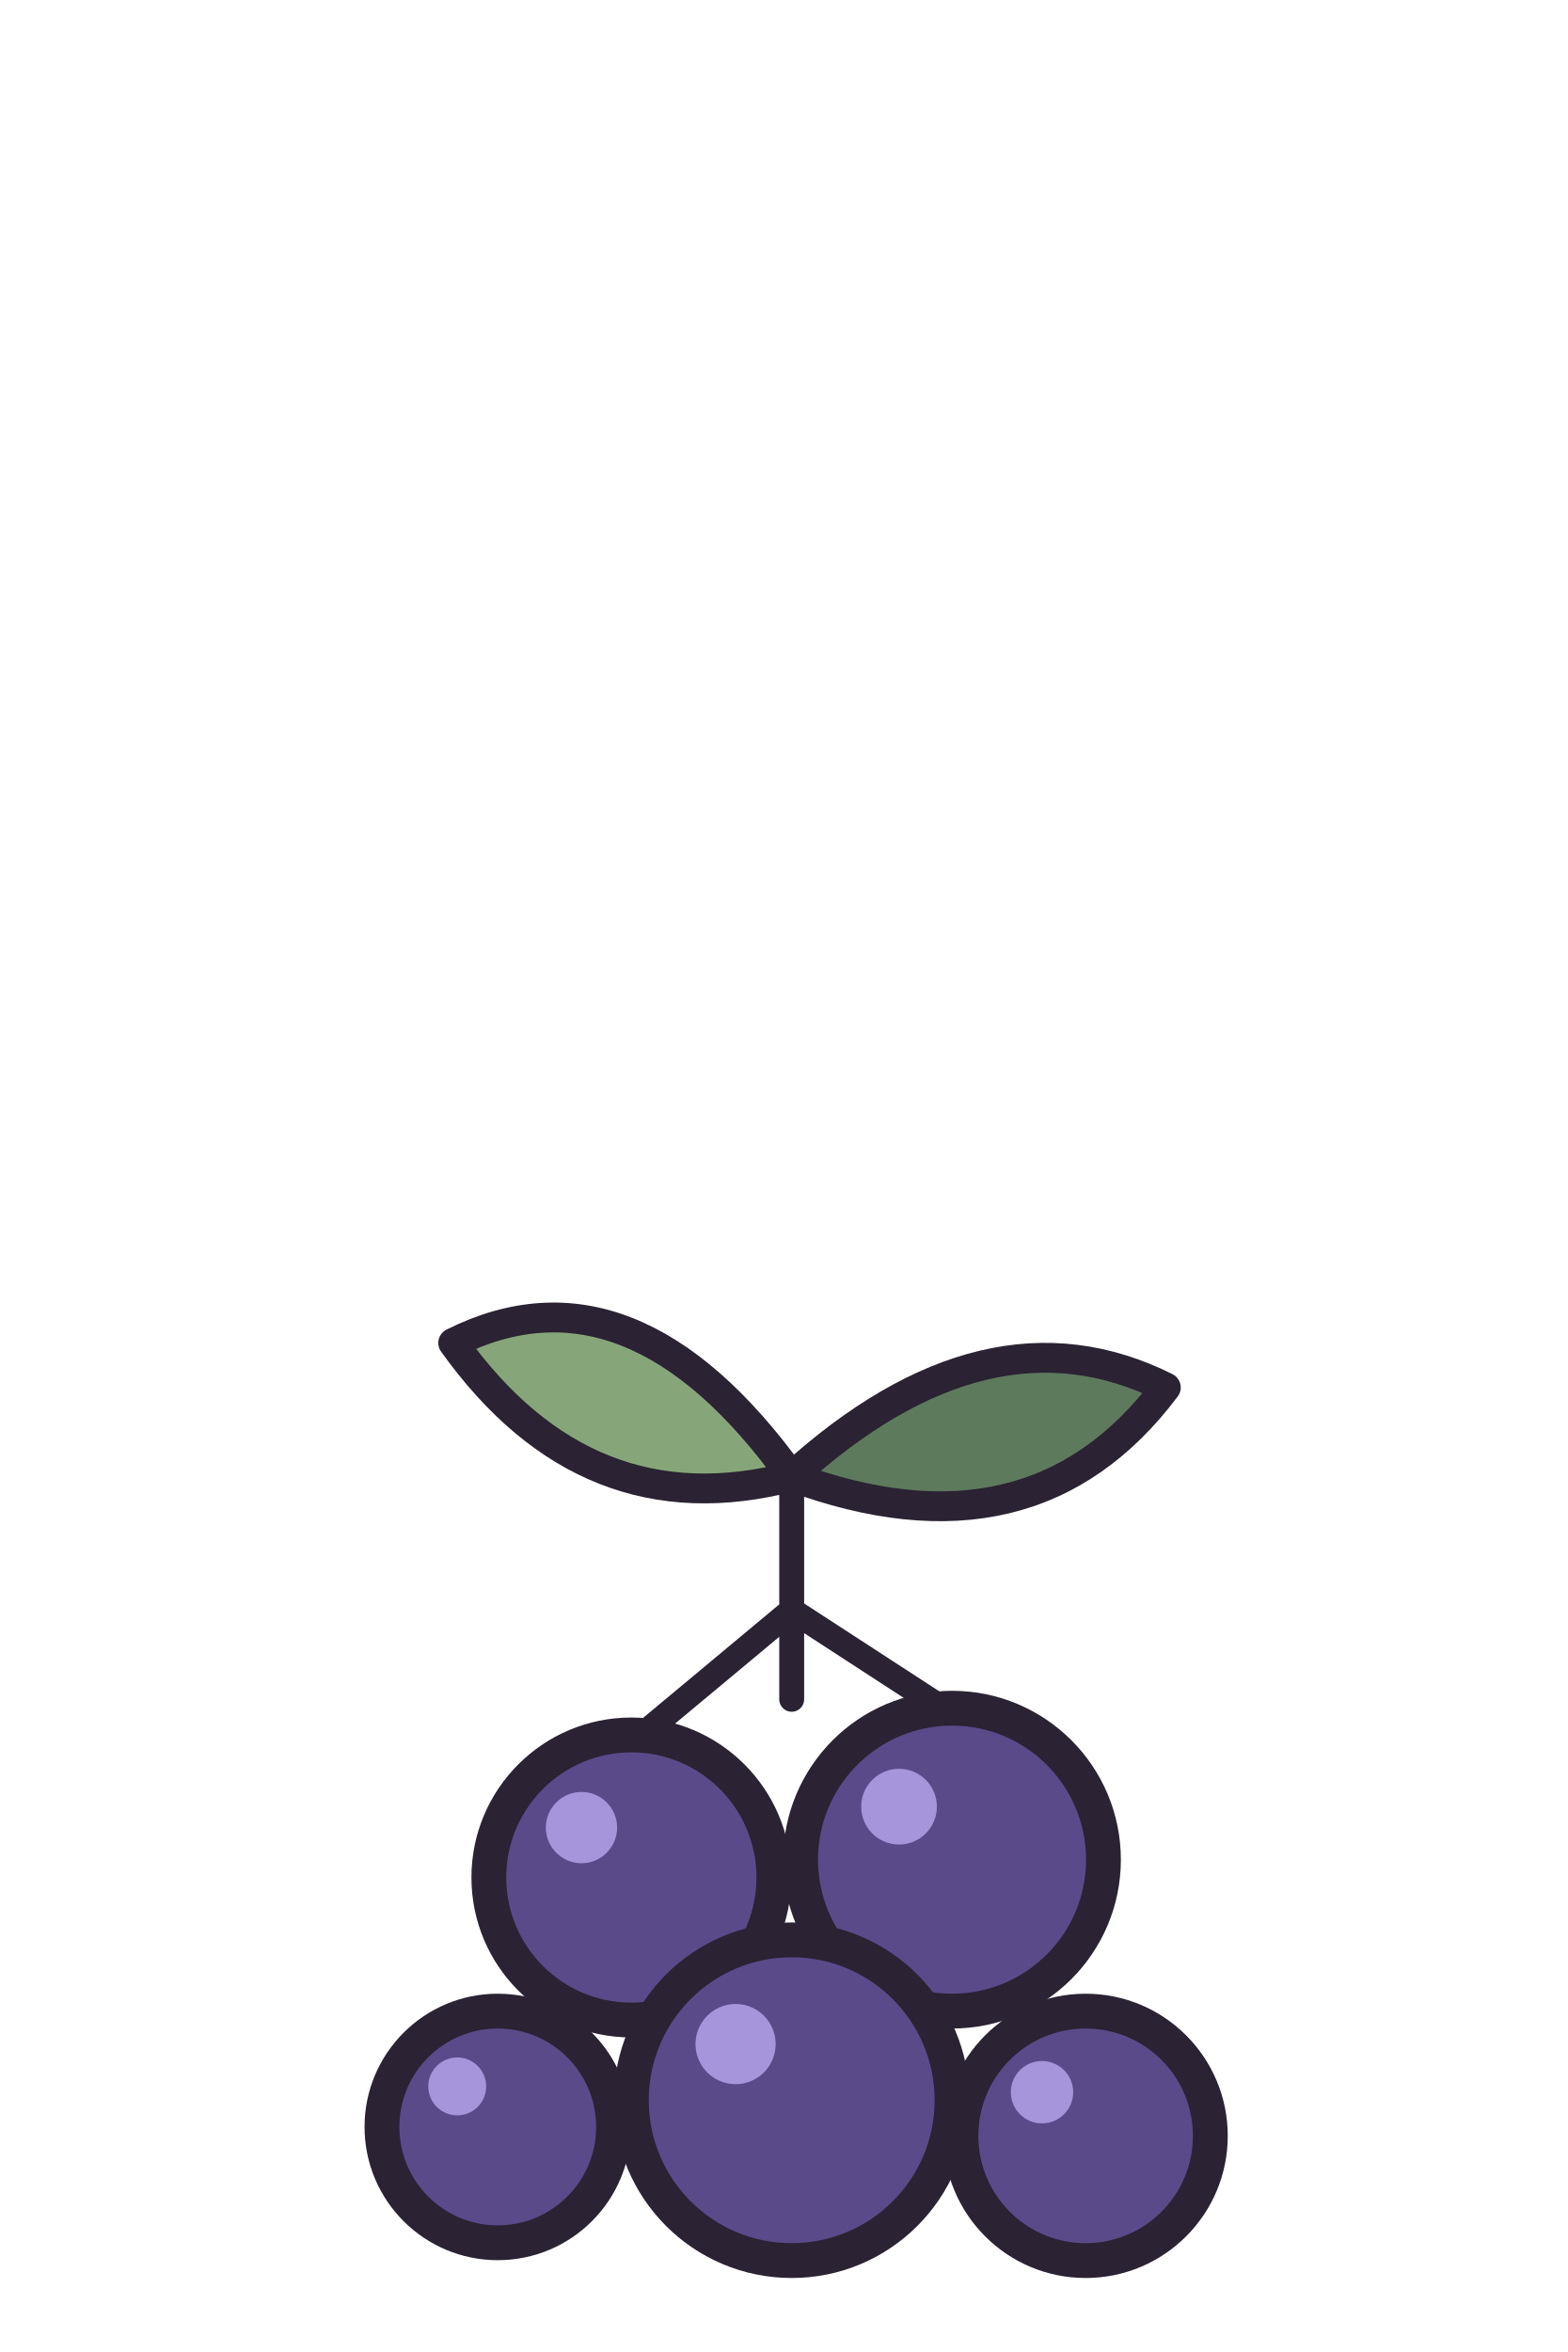
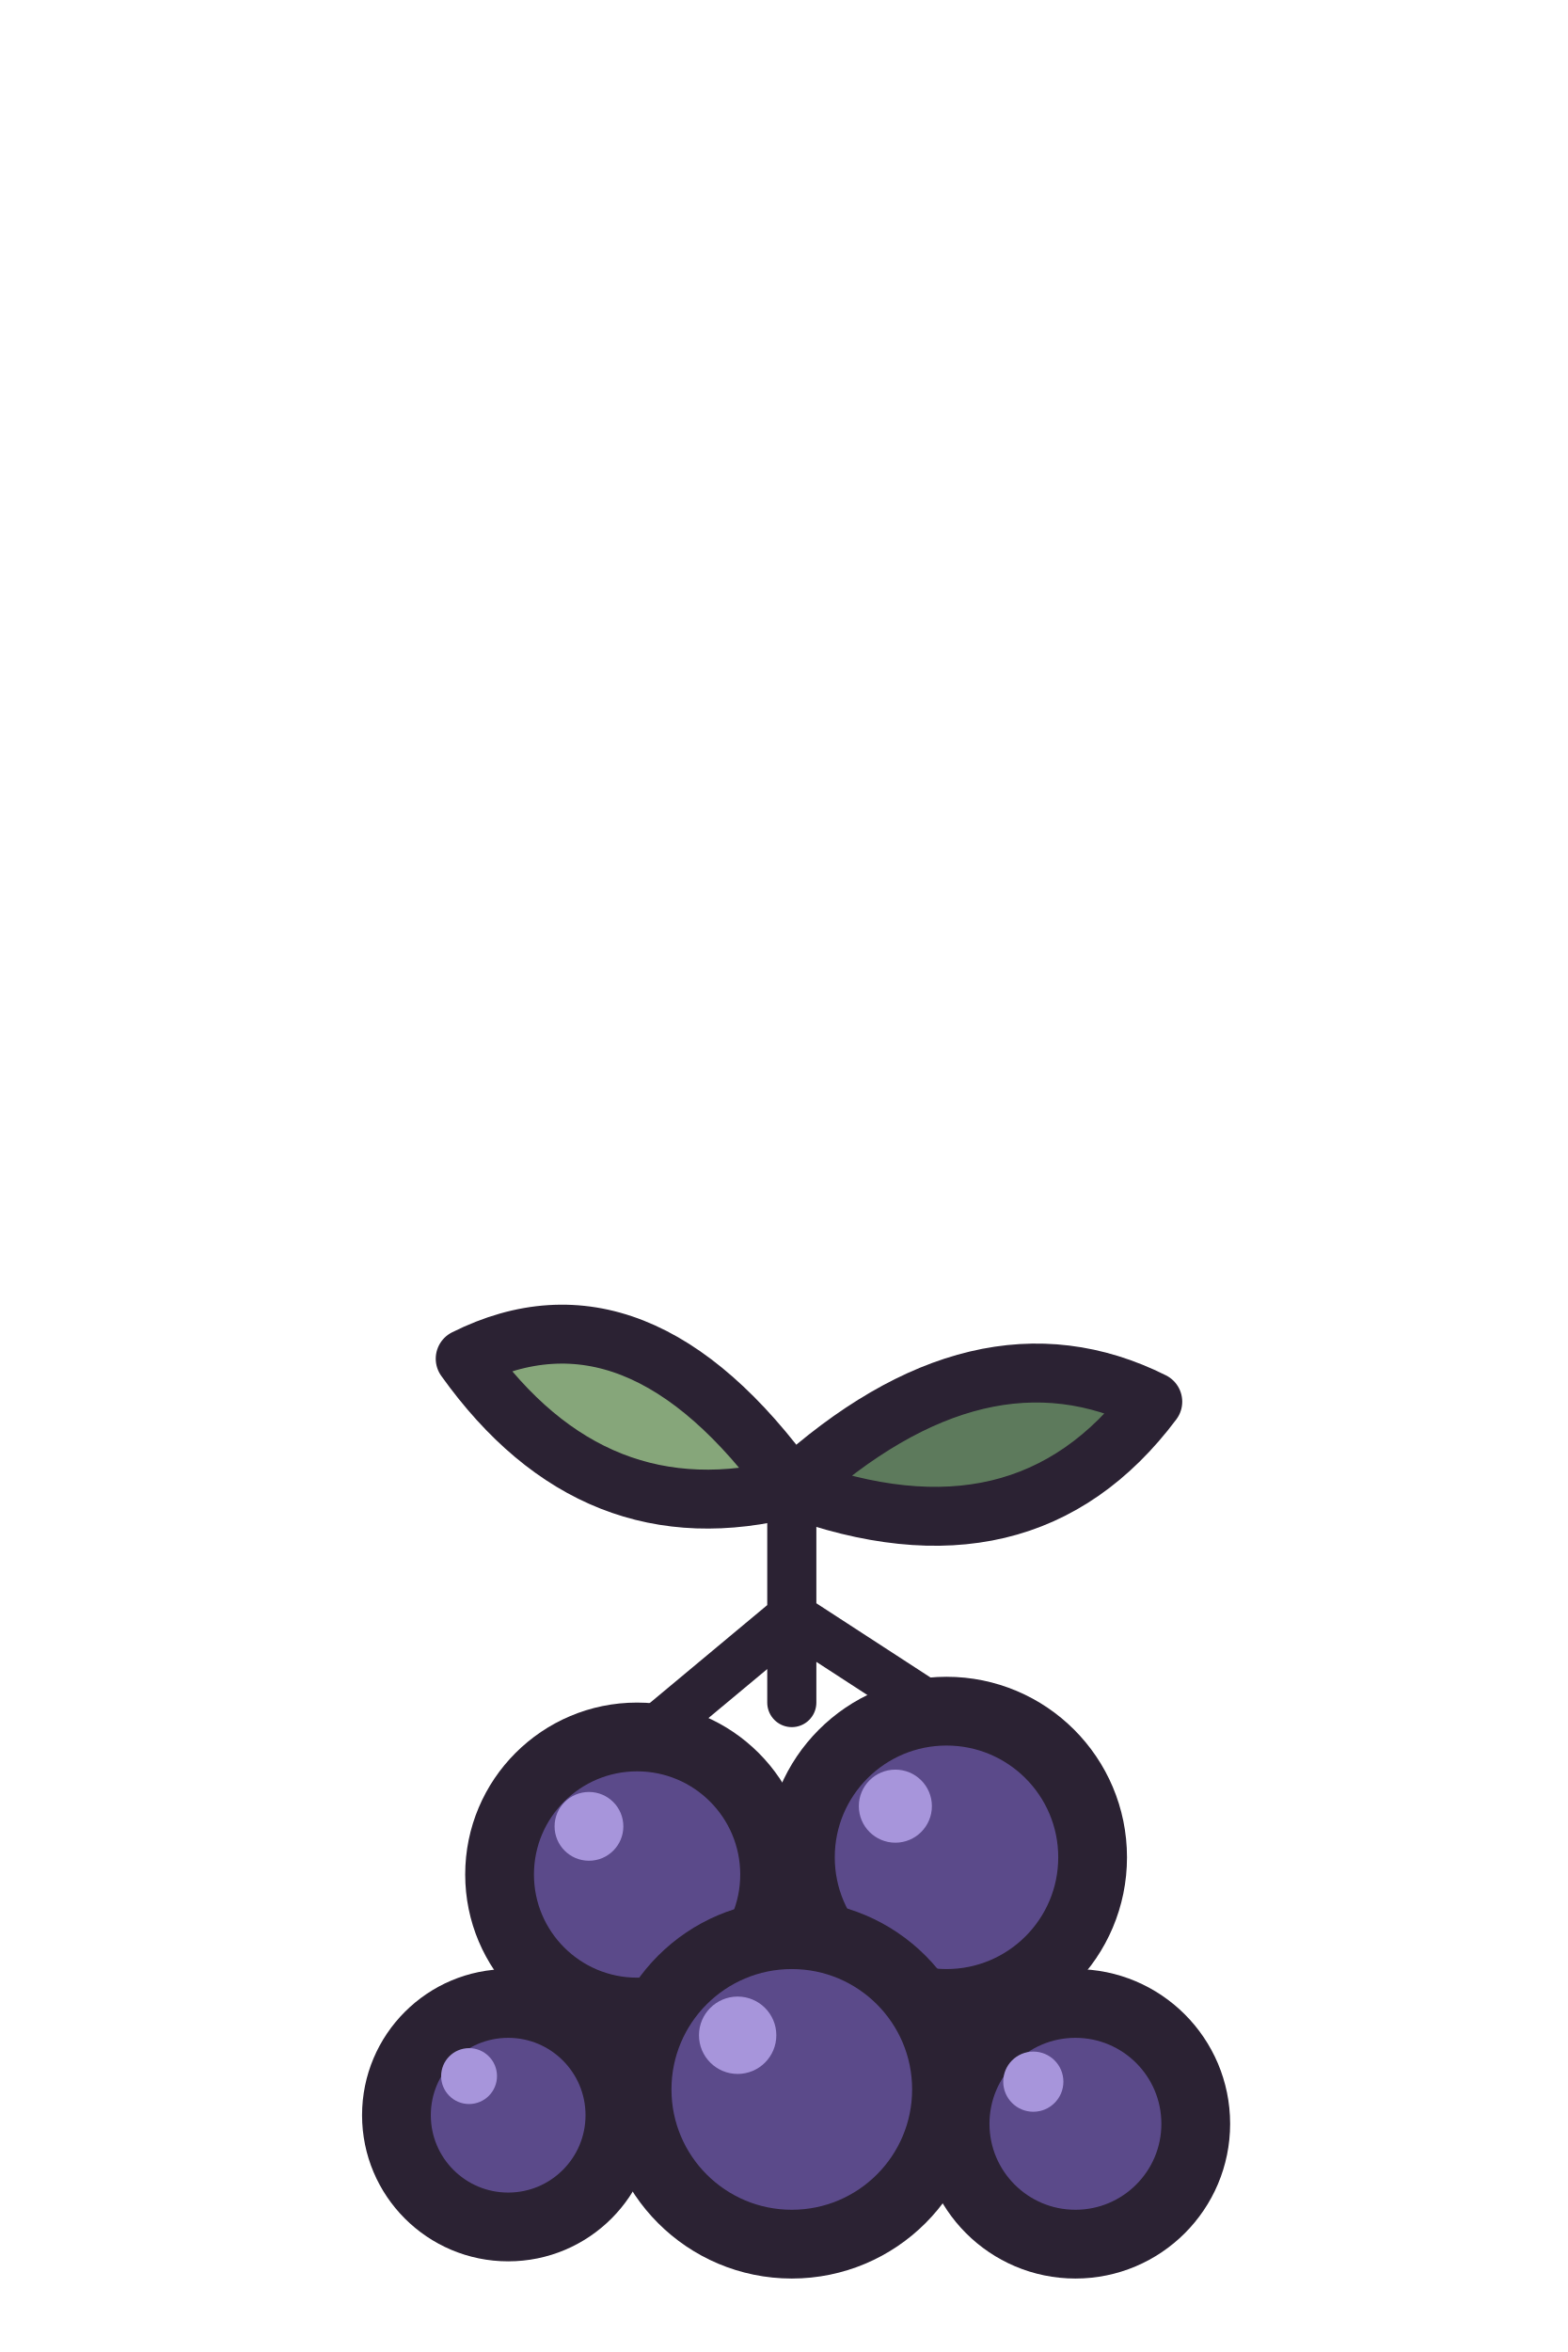
<svg xmlns="http://www.w3.org/2000/svg" width="256" height="384" viewBox="0 0 512 768">
  <defs />
  <g stroke="#2b2233" stroke-linejoin="round" stroke-linecap="round" stroke-width="8.00">
-     <g transform="translate(-113.8 -332.4) scale(1.45455)">
-       <path d="M256 560 Q300 520 340 540 Q310 580 256 560 Z" fill="#5d7a5c" stroke-width="6.70" />
-       <path d="M256 560 Q220 510 180 530 Q210 572 256 560 Z" fill="#86a67a" stroke-width="6.70" />
-       <path d="M256 560 L256 610 M256 590 L220 620 M256 590 L296 616" fill="none" stroke-width="5.59" />
-       <circle cx="220" cy="650" r="32" fill="#5b4a8a" stroke-width="7.82" />
+     <g transform="translate(-100.7 -300.2) scale(1.40351)">
+       <path d="M256 560 Q300 520 340 540 Q310 580 256 560 Z" fill="#5d7a5c" stroke-width="13.71" />
+       <path d="M256 560 Q220 510 180 530 Q210 572 256 560 Z" fill="#86a67a" stroke-width="13.71" />
+       <path d="M256 560 L256 610 M256 590 L220 620 M256 590 L296 616" fill="none" stroke-width="11.43" />
+       <circle cx="220" cy="650" r="32" fill="#5b4a8a" stroke-width="16.00" />
      <circle cx="208.8" cy="638.8" r="8.0" fill="#a795db" stroke="none" />
-       <circle cx="292" cy="646" r="34" fill="#5b4a8a" stroke-width="7.82" />
+       <circle cx="292" cy="646" r="34" fill="#5b4a8a" stroke-width="16.00" />
      <circle cx="280.1" cy="634.1" r="8.5" fill="#a795db" stroke="none" />
-       <circle cx="256" cy="700" r="36" fill="#5b4a8a" stroke-width="7.82" />
+       <circle cx="256" cy="700" r="36" fill="#5b4a8a" stroke-width="16.00" />
      <circle cx="243.4" cy="687.4" r="9.0" fill="#a795db" stroke="none" />
-       <circle cx="190" cy="706" r="26" fill="#5b4a8a" stroke-width="7.82" />
+       <circle cx="190" cy="706" r="26" fill="#5b4a8a" stroke-width="16.00" />
      <circle cx="180.9" cy="696.9" r="6.5" fill="#a795db" stroke="none" />
-       <circle cx="322" cy="708" r="28" fill="#5b4a8a" stroke-width="7.82" />
+       <circle cx="322" cy="708" r="28" fill="#5b4a8a" stroke-width="16.00" />
      <circle cx="312.2" cy="698.2" r="7.0" fill="#a795db" stroke="none" />
    </g>
  </g>
</svg>
